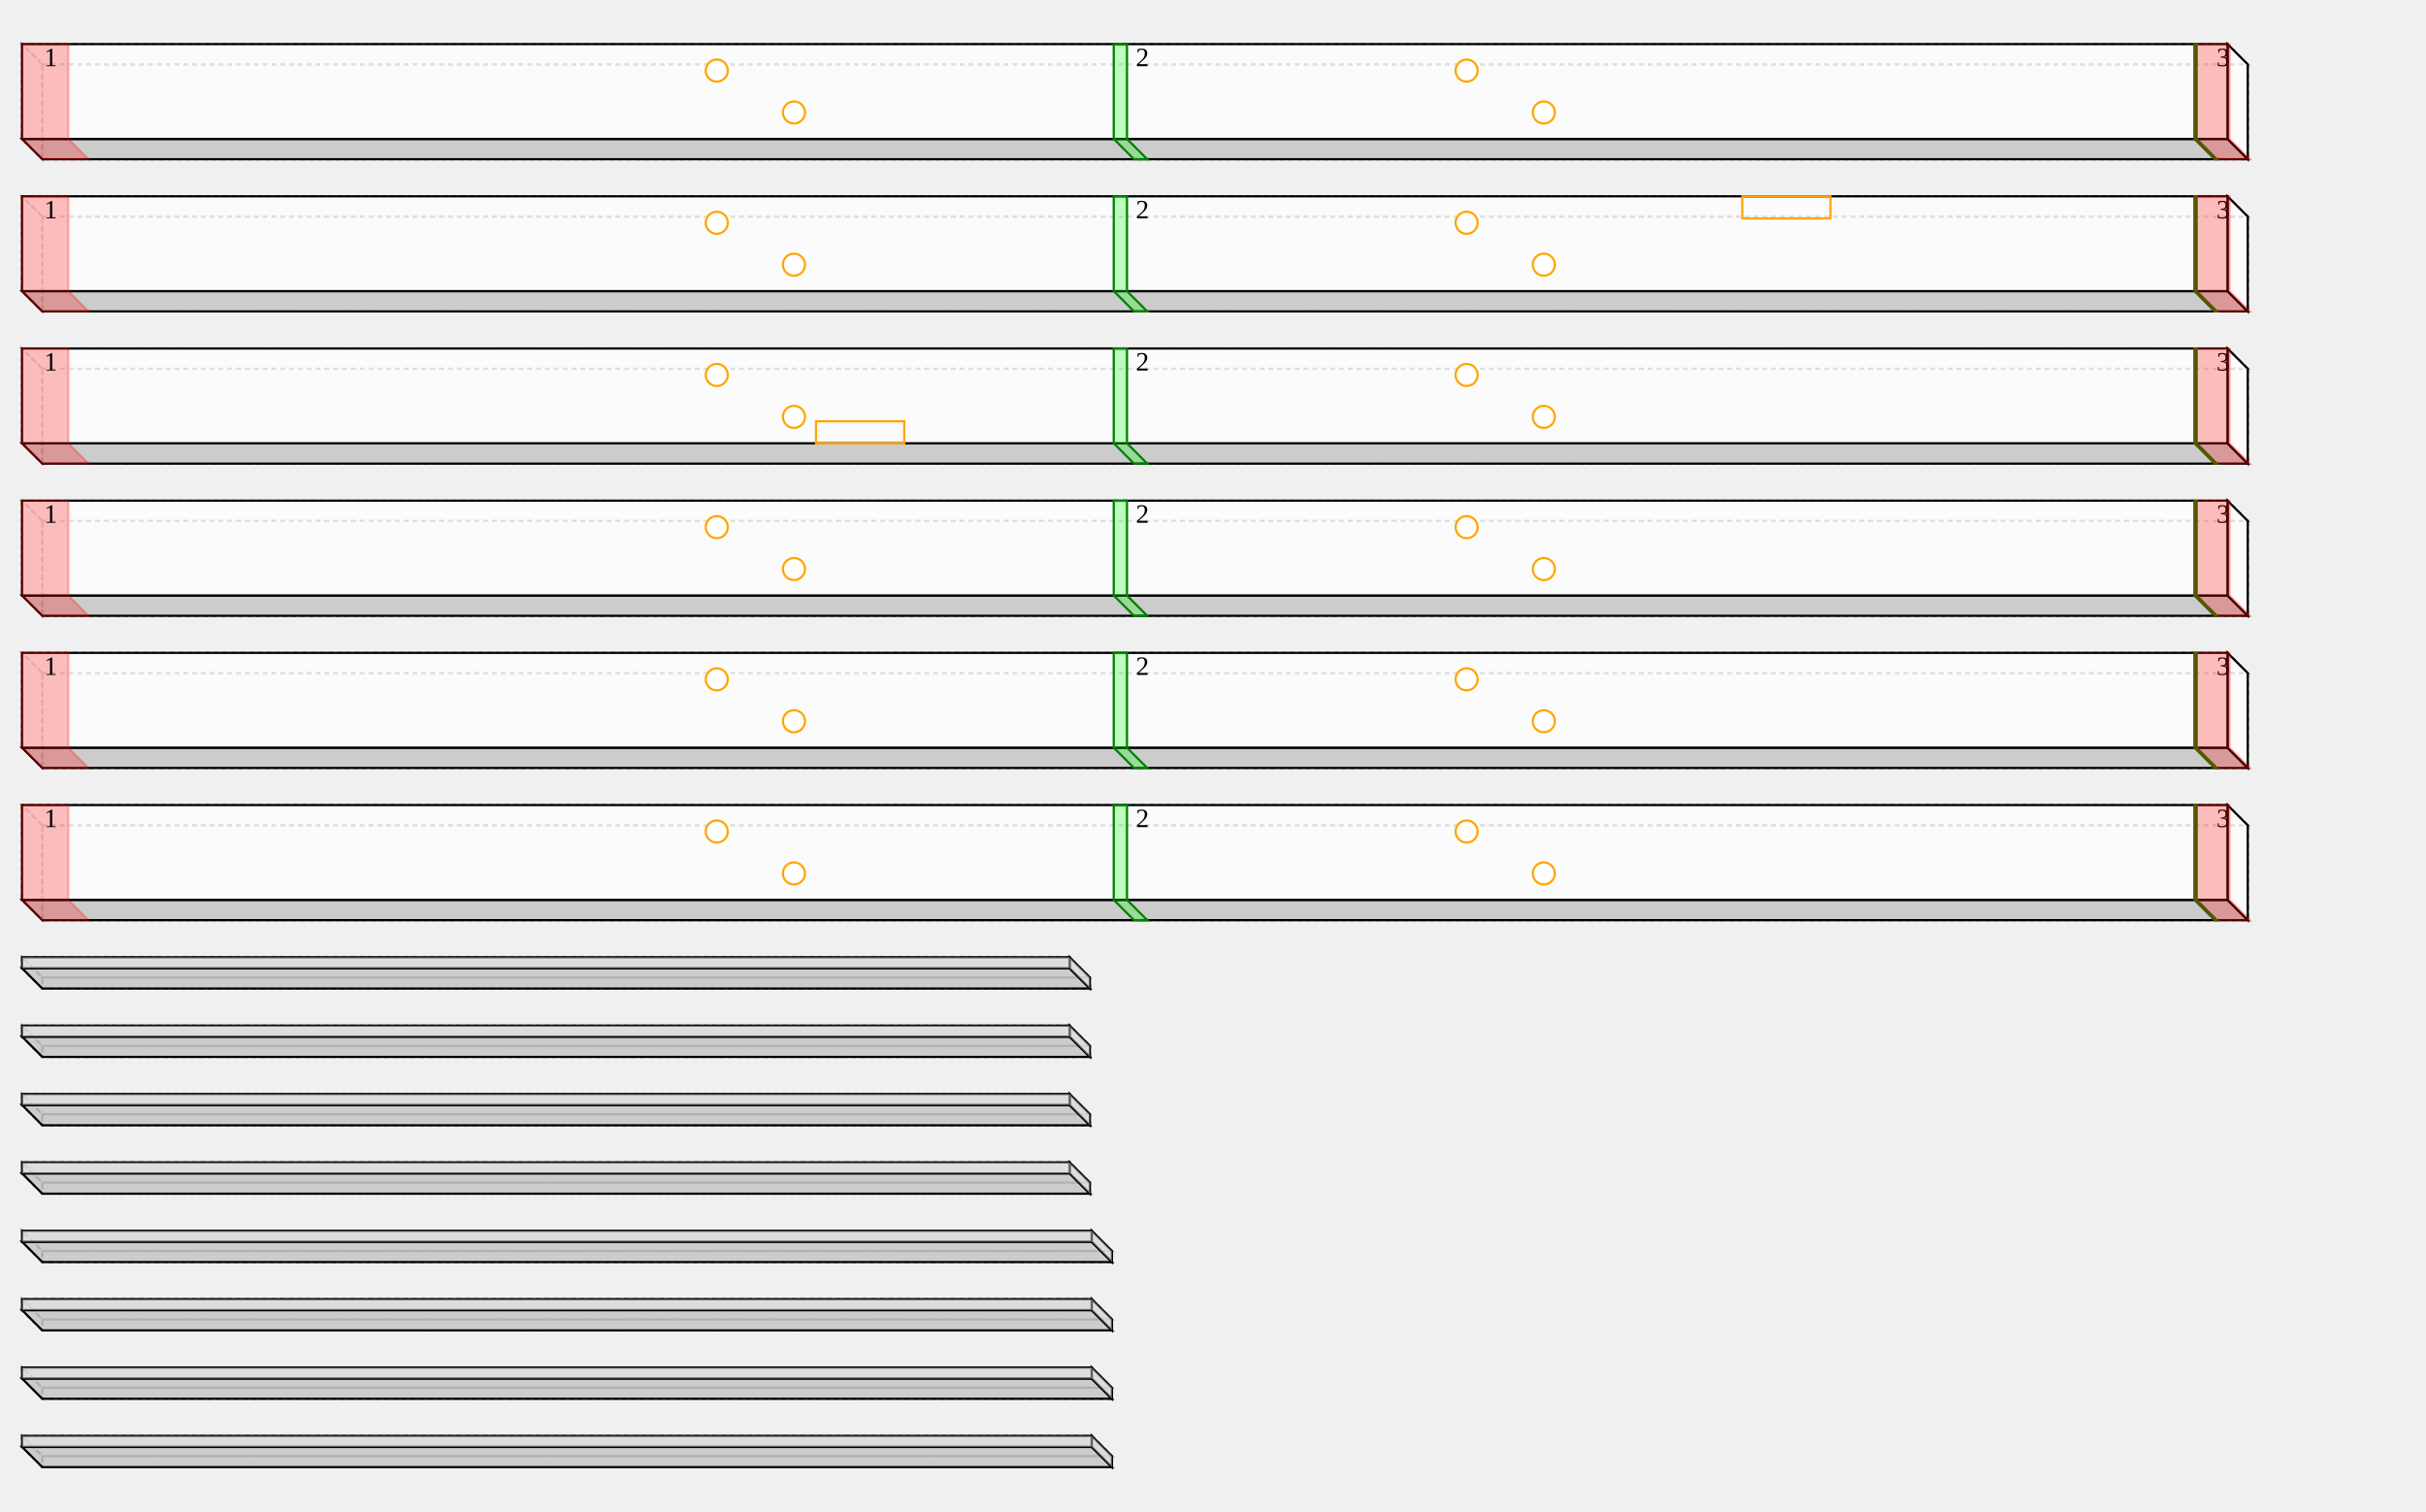
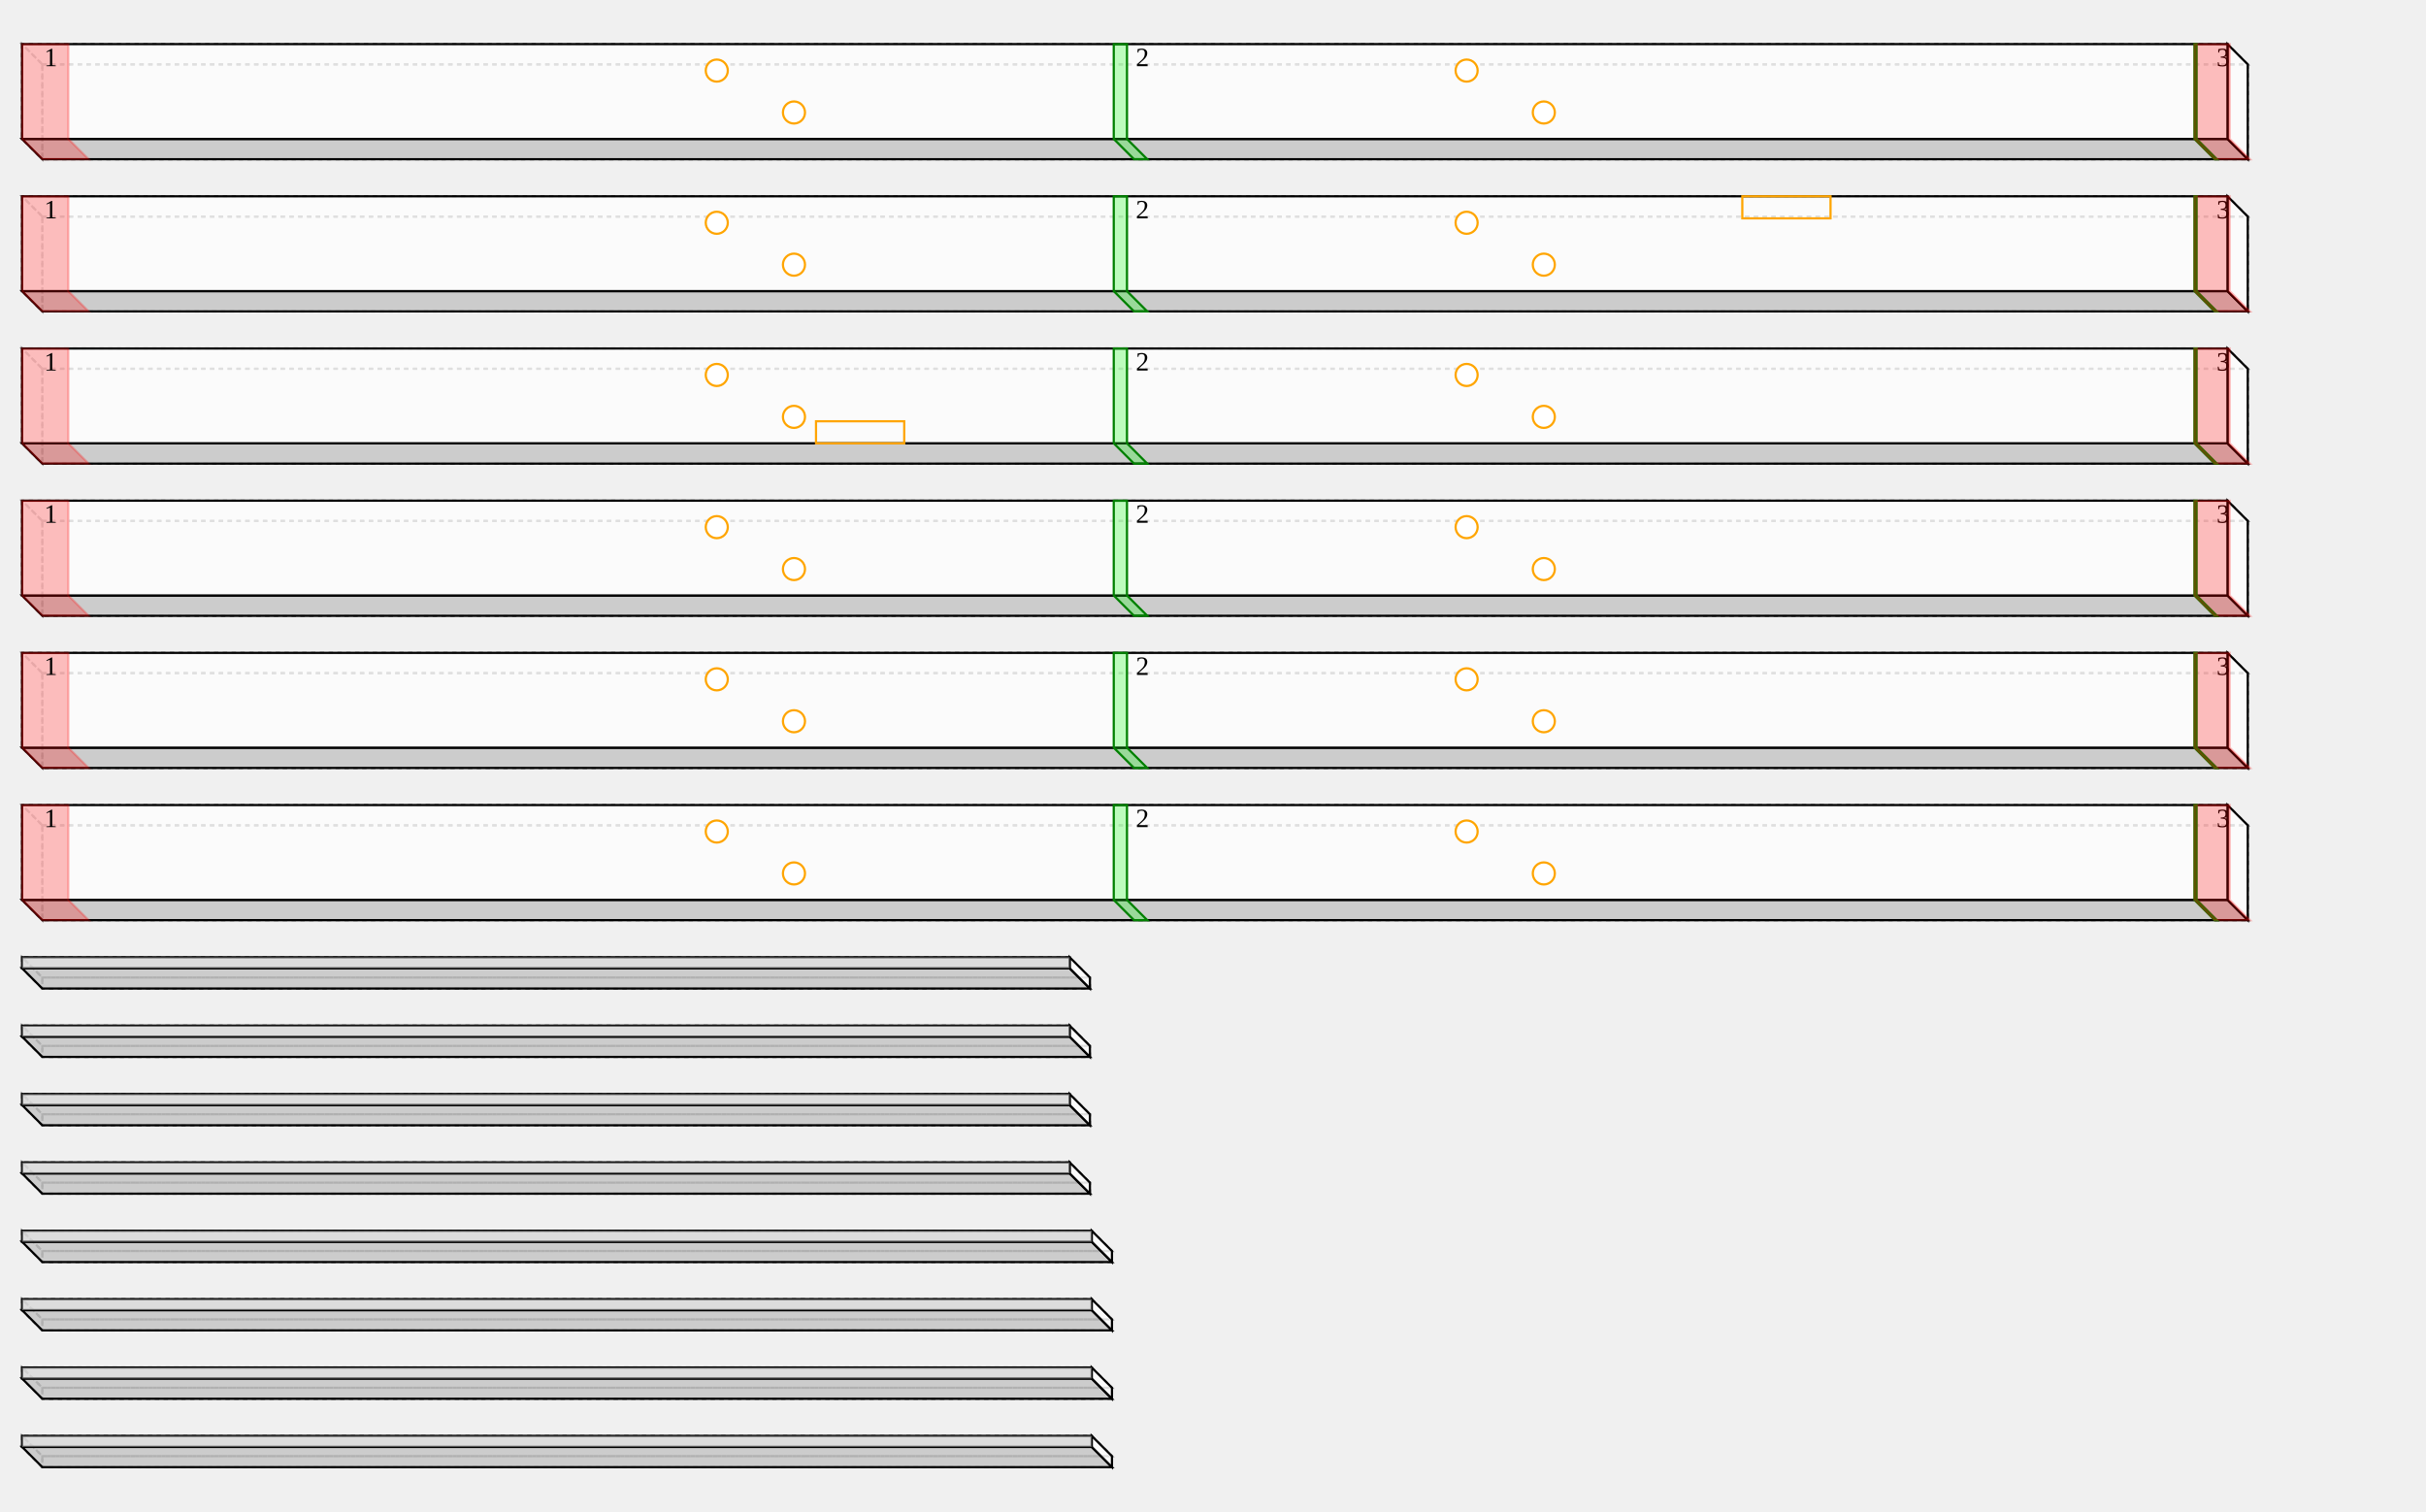
<svg xmlns="http://www.w3.org/2000/svg" width="1100" viewBox="0 0 1100 685.192">
  <polygon fill="none" stroke-width="1" stroke-dasharray="2" stroke="gray" points="19.192,29.192 19.192,72.192 1019.192,72.192 1019.192,29.192" />
  <polygon fill="none" stroke-width="1" stroke-dasharray="2" stroke="gray" points="10.0,20.0 10.0,63.0 19.192,72.192 19.192,29.192" />
  <polygon fill="none" stroke-width="1" stroke-dasharray="2" stroke="gray" points="19.192,29.192 1019.192,29.192 1010.0,20.0 10.0,20.0" />
  <polygon fill="rgba(192,192,192,0.75)" stroke-width="1" stroke-dasharray="" stroke="black" points="10.0,63.0 1010.0,63.0 1019.192,72.192 19.192,72.192" />
  <polygon fill="rgba(255,255,255,0.75)" stroke-width="1" stroke-dasharray="" stroke="black" points="1019.192,29.192 1019.192,72.192 1010.0,63.0 1010.0,20.0" />
  <polygon fill="rgba(255,255,255,0.75)" stroke-width="1" stroke-dasharray="" stroke="black" points="10.0,20.0 1010.0,20.0 1010.0,63.0 10.0,63.0" />
  <circle cx="325" cy="32" r="5" stroke="orange" fill="white" stroke-width="1" />
  <circle cx="360" cy="51" r="5" stroke="orange" fill="white" stroke-width="1" />
  <circle cx="665" cy="32" r="5" stroke="orange" fill="white" stroke-width="1" />
  <circle cx="700" cy="51" r="5" stroke="orange" fill="white" stroke-width="1" />
  <polygon fill="rgba(255,0,0,0.25)" stroke-width="1" stroke-dasharray="" stroke="rgba(255,0,0,0.25)" points="10.0,20.0 31.0,20.0 31.0,63.0 40.192,72.192 19.192,72.192 10.0,63.0" />
  <text style="" text-anchor="left" x="20" y="30" fill="black">1</text>
  <polygon fill="rgba(0,255,0,0.25)" stroke-width="1" stroke-dasharray="" stroke="green" points="505.0,20.0 511.0,20.0 511.0,63.0 520.192,72.192 514.192,72.192 505.0,63.0" />
  <text style="" text-anchor="left" x="515" y="30" fill="black">2</text>
  <polygon fill="rgba(0,255,0,0.25)" stroke-width="1" stroke-dasharray="" stroke="green" points="995.0,20.0 996.0,20.0 996.0,63.0 1005.192,72.192 1004.192,72.192 995.0,63.0" />
  <text style="" text-anchor="left" x="1005" y="30" fill="black">3</text>
  <polygon fill="rgba(255,0,0,0.25)" stroke-width="1" stroke-dasharray="" stroke="rgba(255,0,0,0.25)" points="995.0,20.0 1011.0,20.0 1011.0,63.0 1020.192,72.192 1004.192,72.192 995.0,63.0" />
  <polygon fill="none" stroke-width="1" stroke-dasharray="2" stroke="gray" points="19.192,98.192 19.192,141.192 1019.192,141.192 1019.192,98.192" />
  <polygon fill="none" stroke-width="1" stroke-dasharray="2" stroke="gray" points="10.0,89.0 10.0,132.0 19.192,141.192 19.192,98.192" />
  <polygon fill="none" stroke-width="1" stroke-dasharray="2" stroke="gray" points="19.192,98.192 1019.192,98.192 1010.0,89.0 10.0,89.0" />
  <polygon fill="rgba(192,192,192,0.75)" stroke-width="1" stroke-dasharray="" stroke="black" points="10.0,132.0 1010.0,132.0 1019.192,141.192 19.192,141.192" />
  <polygon fill="rgba(255,255,255,0.75)" stroke-width="1" stroke-dasharray="" stroke="black" points="1019.192,98.192 1019.192,141.192 1010.0,132.0 1010.0,89.0" />
  <polygon fill="rgba(255,255,255,0.75)" stroke-width="1" stroke-dasharray="" stroke="black" points="10.0,89.0 1010.0,89.0 1010.0,132.0 10.0,132.0" />
  <rect x="790" y="89" width="40" height="10" style="fill: none; stroke: orange; stroke-width: 1;" />
  <circle cx="325" cy="101" r="5" stroke="orange" fill="white" stroke-width="1" />
  <circle cx="360" cy="120" r="5" stroke="orange" fill="white" stroke-width="1" />
  <circle cx="665" cy="101" r="5" stroke="orange" fill="white" stroke-width="1" />
  <circle cx="700" cy="120" r="5" stroke="orange" fill="white" stroke-width="1" />
  <polygon fill="rgba(255,0,0,0.25)" stroke-width="1" stroke-dasharray="" stroke="rgba(255,0,0,0.25)" points="10.0,89.0 31.0,89.0 31.0,132.0 40.192,141.192 19.192,141.192 10.0,132.0" />
  <text style="" text-anchor="left" x="20" y="99" fill="black">1</text>
  <polygon fill="rgba(0,255,0,0.25)" stroke-width="1" stroke-dasharray="" stroke="green" points="505.0,89.0 511.0,89.0 511.0,132.0 520.192,141.192 514.192,141.192 505.0,132.0" />
  <text style="" text-anchor="left" x="515" y="99" fill="black">2</text>
  <polygon fill="rgba(0,255,0,0.25)" stroke-width="1" stroke-dasharray="" stroke="green" points="995.0,89.0 996.0,89.0 996.0,132.0 1005.192,141.192 1004.192,141.192 995.0,132.0" />
  <text style="" text-anchor="left" x="1005" y="99" fill="black">3</text>
  <polygon fill="rgba(255,0,0,0.25)" stroke-width="1" stroke-dasharray="" stroke="rgba(255,0,0,0.25)" points="995.0,89.0 1011.0,89.0 1011.0,132.0 1020.192,141.192 1004.192,141.192 995.0,132.0" />
  <polygon fill="none" stroke-width="1" stroke-dasharray="2" stroke="gray" points="19.192,167.192 19.192,210.192 1019.192,210.192 1019.192,167.192" />
  <polygon fill="none" stroke-width="1" stroke-dasharray="2" stroke="gray" points="10.0,158.0 10.0,201.0 19.192,210.192 19.192,167.192" />
  <polygon fill="none" stroke-width="1" stroke-dasharray="2" stroke="gray" points="19.192,167.192 1019.192,167.192 1010.0,158.0 10.0,158.0" />
  <polygon fill="rgba(192,192,192,0.75)" stroke-width="1" stroke-dasharray="" stroke="black" points="10.0,201.0 1010.0,201.0 1019.192,210.192 19.192,210.192" />
  <polygon fill="rgba(255,255,255,0.75)" stroke-width="1" stroke-dasharray="" stroke="black" points="1019.192,167.192 1019.192,210.192 1010.0,201.0 1010.0,158.0" />
  <polygon fill="rgba(255,255,255,0.75)" stroke-width="1" stroke-dasharray="" stroke="black" points="10.0,158.0 1010.0,158.0 1010.0,201.0 10.0,201.0" />
  <rect x="370" y="191" width="40" height="10" style="fill: none; stroke: orange; stroke-width: 1;" />
  <circle cx="325" cy="170" r="5" stroke="orange" fill="white" stroke-width="1" />
  <circle cx="360" cy="189" r="5" stroke="orange" fill="white" stroke-width="1" />
  <circle cx="665" cy="170" r="5" stroke="orange" fill="white" stroke-width="1" />
  <circle cx="700" cy="189" r="5" stroke="orange" fill="white" stroke-width="1" />
  <polygon fill="rgba(255,0,0,0.25)" stroke-width="1" stroke-dasharray="" stroke="rgba(255,0,0,0.25)" points="10.0,158.0 31.0,158.0 31.0,201.0 40.192,210.192 19.192,210.192 10.0,201.0" />
  <text style="" text-anchor="left" x="20" y="168" fill="black">1</text>
  <polygon fill="rgba(0,255,0,0.25)" stroke-width="1" stroke-dasharray="" stroke="green" points="505.0,158.0 511.0,158.0 511.0,201.0 520.192,210.192 514.192,210.192 505.0,201.0" />
  <text style="" text-anchor="left" x="515" y="168" fill="black">2</text>
  <polygon fill="rgba(0,255,0,0.25)" stroke-width="1" stroke-dasharray="" stroke="green" points="995.0,158.0 996.0,158.0 996.0,201.0 1005.192,210.192 1004.192,210.192 995.0,201.0" />
  <text style="" text-anchor="left" x="1005" y="168" fill="black">3</text>
  <polygon fill="rgba(255,0,0,0.25)" stroke-width="1" stroke-dasharray="" stroke="rgba(255,0,0,0.25)" points="995.0,158.0 1011.0,158.0 1011.0,201.0 1020.192,210.192 1004.192,210.192 995.0,201.0" />
  <polygon fill="none" stroke-width="1" stroke-dasharray="2" stroke="gray" points="19.192,236.192 19.192,279.192 1019.192,279.192 1019.192,236.192" />
  <polygon fill="none" stroke-width="1" stroke-dasharray="2" stroke="gray" points="10.0,227.0 10.0,270.0 19.192,279.192 19.192,236.192" />
  <polygon fill="none" stroke-width="1" stroke-dasharray="2" stroke="gray" points="19.192,236.192 1019.192,236.192 1010.0,227.0 10.0,227.0" />
  <polygon fill="rgba(192,192,192,0.75)" stroke-width="1" stroke-dasharray="" stroke="black" points="10.0,270.0 1010.0,270.0 1019.192,279.192 19.192,279.192" />
  <polygon fill="rgba(255,255,255,0.75)" stroke-width="1" stroke-dasharray="" stroke="black" points="1019.192,236.192 1019.192,279.192 1010.0,270.0 1010.0,227.0" />
  <polygon fill="rgba(255,255,255,0.75)" stroke-width="1" stroke-dasharray="" stroke="black" points="10.0,227.0 1010.0,227.0 1010.0,270.0 10.0,270.0" />
  <circle cx="325" cy="239" r="5" stroke="orange" fill="white" stroke-width="1" />
  <circle cx="360" cy="258" r="5" stroke="orange" fill="white" stroke-width="1" />
  <circle cx="665" cy="239" r="5" stroke="orange" fill="white" stroke-width="1" />
  <circle cx="700" cy="258" r="5" stroke="orange" fill="white" stroke-width="1" />
  <polygon fill="rgba(255,0,0,0.25)" stroke-width="1" stroke-dasharray="" stroke="rgba(255,0,0,0.25)" points="10.0,227.0 31.0,227.0 31.0,270.0 40.192,279.192 19.192,279.192 10.0,270.0" />
  <text style="" text-anchor="left" x="20" y="237" fill="black">1</text>
  <polygon fill="rgba(0,255,0,0.25)" stroke-width="1" stroke-dasharray="" stroke="green" points="505.0,227.0 511.0,227.0 511.0,270.0 520.192,279.192 514.192,279.192 505.0,270.0" />
  <text style="" text-anchor="left" x="515" y="237" fill="black">2</text>
  <polygon fill="rgba(0,255,0,0.25)" stroke-width="1" stroke-dasharray="" stroke="green" points="995.0,227.0 996.0,227.0 996.0,270.0 1005.192,279.192 1004.192,279.192 995.0,270.0" />
  <text style="" text-anchor="left" x="1005" y="237" fill="black">3</text>
  <polygon fill="rgba(255,0,0,0.25)" stroke-width="1" stroke-dasharray="" stroke="rgba(255,0,0,0.25)" points="995.0,227.0 1011.0,227.0 1011.0,270.0 1020.192,279.192 1004.192,279.192 995.0,270.0" />
  <polygon fill="none" stroke-width="1" stroke-dasharray="2" stroke="gray" points="19.192,305.192 19.192,348.192 1019.192,348.192 1019.192,305.192" />
  <polygon fill="none" stroke-width="1" stroke-dasharray="2" stroke="gray" points="10.0,296.0 10.0,339.0 19.192,348.192 19.192,305.192" />
  <polygon fill="none" stroke-width="1" stroke-dasharray="2" stroke="gray" points="19.192,305.192 1019.192,305.192 1010.0,296.0 10.0,296.0" />
  <polygon fill="rgba(192,192,192,0.75)" stroke-width="1" stroke-dasharray="" stroke="black" points="10.0,339.0 1010.0,339.0 1019.192,348.192 19.192,348.192" />
  <polygon fill="rgba(255,255,255,0.75)" stroke-width="1" stroke-dasharray="" stroke="black" points="1019.192,305.192 1019.192,348.192 1010.0,339.0 1010.0,296.0" />
  <polygon fill="rgba(255,255,255,0.75)" stroke-width="1" stroke-dasharray="" stroke="black" points="10.0,296.0 1010.0,296.0 1010.0,339.0 10.0,339.0" />
  <circle cx="325" cy="308" r="5" stroke="orange" fill="white" stroke-width="1" />
  <circle cx="360" cy="327" r="5" stroke="orange" fill="white" stroke-width="1" />
  <circle cx="665" cy="308" r="5" stroke="orange" fill="white" stroke-width="1" />
  <circle cx="700" cy="327" r="5" stroke="orange" fill="white" stroke-width="1" />
  <polygon fill="rgba(255,0,0,0.25)" stroke-width="1" stroke-dasharray="" stroke="rgba(255,0,0,0.25)" points="10.0,296.0 31.0,296.0 31.0,339.0 40.192,348.192 19.192,348.192 10.0,339.0" />
  <text style="" text-anchor="left" x="20" y="306" fill="black">1</text>
  <polygon fill="rgba(0,255,0,0.25)" stroke-width="1" stroke-dasharray="" stroke="green" points="505.0,296.0 511.0,296.0 511.0,339.0 520.192,348.192 514.192,348.192 505.0,339.0" />
  <text style="" text-anchor="left" x="515" y="306" fill="black">2</text>
  <polygon fill="rgba(0,255,0,0.25)" stroke-width="1" stroke-dasharray="" stroke="green" points="995.0,296.0 996.0,296.0 996.0,339.0 1005.192,348.192 1004.192,348.192 995.0,339.0" />
  <text style="" text-anchor="left" x="1005" y="306" fill="black">3</text>
  <polygon fill="rgba(255,0,0,0.25)" stroke-width="1" stroke-dasharray="" stroke="rgba(255,0,0,0.25)" points="995.0,296.0 1011.0,296.0 1011.0,339.0 1020.192,348.192 1004.192,348.192 995.0,339.0" />
  <polygon fill="none" stroke-width="1" stroke-dasharray="2" stroke="gray" points="19.192,374.192 19.192,417.192 1019.192,417.192 1019.192,374.192" />
  <polygon fill="none" stroke-width="1" stroke-dasharray="2" stroke="gray" points="10.0,365.0 10.0,408.0 19.192,417.192 19.192,374.192" />
  <polygon fill="none" stroke-width="1" stroke-dasharray="2" stroke="gray" points="19.192,374.192 1019.192,374.192 1010.0,365.0 10.0,365.0" />
  <polygon fill="rgba(192,192,192,0.75)" stroke-width="1" stroke-dasharray="" stroke="black" points="10.0,408.0 1010.0,408.0 1019.192,417.192 19.192,417.192" />
  <polygon fill="rgba(255,255,255,0.75)" stroke-width="1" stroke-dasharray="" stroke="black" points="1019.192,374.192 1019.192,417.192 1010.0,408.0 1010.0,365.0" />
  <polygon fill="rgba(255,255,255,0.75)" stroke-width="1" stroke-dasharray="" stroke="black" points="10.0,365.0 1010.0,365.0 1010.0,408.0 10.0,408.0" />
  <circle cx="325" cy="377" r="5" stroke="orange" fill="white" stroke-width="1" />
  <circle cx="360" cy="396" r="5" stroke="orange" fill="white" stroke-width="1" />
  <circle cx="665" cy="377" r="5" stroke="orange" fill="white" stroke-width="1" />
  <circle cx="700" cy="396" r="5" stroke="orange" fill="white" stroke-width="1" />
  <polygon fill="rgba(255,0,0,0.25)" stroke-width="1" stroke-dasharray="" stroke="rgba(255,0,0,0.25)" points="10.0,365.0 31.0,365.0 31.0,408.0 40.192,417.192 19.192,417.192 10.0,408.0" />
  <text style="" text-anchor="left" x="20" y="375" fill="black">1</text>
  <polygon fill="rgba(0,255,0,0.25)" stroke-width="1" stroke-dasharray="" stroke="green" points="505.0,365.0 511.0,365.0 511.0,408.0 520.192,417.192 514.192,417.192 505.0,408.0" />
  <text style="" text-anchor="left" x="515" y="375" fill="black">2</text>
  <polygon fill="rgba(0,255,0,0.25)" stroke-width="1" stroke-dasharray="" stroke="green" points="995.0,365.0 996.0,365.0 996.0,408.0 1005.192,417.192 1004.192,417.192 995.0,408.0" />
  <text style="" text-anchor="left" x="1005" y="375" fill="black">3</text>
  <polygon fill="rgba(255,0,0,0.25)" stroke-width="1" stroke-dasharray="" stroke="rgba(255,0,0,0.25)" points="995.0,365.0 1011.0,365.0 1011.0,408.0 1020.192,417.192 1004.192,417.192 995.0,408.0" />
  <polygon fill="none" stroke-width="1" stroke-dasharray="2" stroke="gray" points="19.192,443.192 19.192,448.192 494.192,448.192 494.192,443.192" />
  <polygon fill="none" stroke-width="1" stroke-dasharray="2" stroke="gray" points="10.0,434.0 10.0,439.0 19.192,448.192 19.192,443.192" />
  <polygon fill="none" stroke-width="1" stroke-dasharray="2" stroke="gray" points="19.192,443.192 494.192,443.192 485.0,434.0 10.0,434.0" />
  <polygon fill="rgba(192,192,192,0.75)" stroke-width="1" stroke-dasharray="" stroke="black" points="10.0,439.0 485.0,439.0 494.192,448.192 19.192,448.192" />
  <polygon fill="rgba(255,255,255,0.75)" stroke-width="1" stroke-dasharray="" stroke="black" points="494.192,443.192 494.192,448.192 485.0,439.0 485.0,434.0" />
  <polygon fill="rgba(255,255,255,0.75)" stroke-width="1" stroke-dasharray="" stroke="black" points="10.0,434.0 485.0,434.0 485.0,439.0 10.0,439.0" />
-   <polygon fill="rgba(192,192,192,0.5)" stroke-width="1" stroke-dasharray="" stroke="none" points="10.0,434.0 485.0,434.0 494.192,443.192 494.192,448.192 485.0,439.0 10.0,439.0" />
+   <polygon fill="rgba(192,192,192,0.5)" stroke-width="1" stroke-dasharray="" stroke="none" points="10.0,434.0 485.0,434.0 485.0,439.0 10.0,439.0" />
  <polygon fill="none" stroke-width="1" stroke-dasharray="2" stroke="gray" points="19.192,474.192 19.192,479.192 494.192,479.192 494.192,474.192" />
  <polygon fill="none" stroke-width="1" stroke-dasharray="2" stroke="gray" points="10.0,465.0 10.0,470.0 19.192,479.192 19.192,474.192" />
  <polygon fill="none" stroke-width="1" stroke-dasharray="2" stroke="gray" points="19.192,474.192 494.192,474.192 485.0,465.0 10.0,465.0" />
  <polygon fill="rgba(192,192,192,0.75)" stroke-width="1" stroke-dasharray="" stroke="black" points="10.0,470.0 485.0,470.0 494.192,479.192 19.192,479.192" />
  <polygon fill="rgba(255,255,255,0.75)" stroke-width="1" stroke-dasharray="" stroke="black" points="494.192,474.192 494.192,479.192 485.0,470.0 485.0,465.0" />
  <polygon fill="rgba(255,255,255,0.75)" stroke-width="1" stroke-dasharray="" stroke="black" points="10.0,465.0 485.0,465.0 485.0,470.0 10.0,470.0" />
-   <polygon fill="rgba(192,192,192,0.5)" stroke-width="1" stroke-dasharray="" stroke="none" points="10.0,465.0 485.0,465.0 494.192,474.192 494.192,479.192 485.0,470.0 10.0,470.0" />
+   <polygon fill="rgba(192,192,192,0.5)" stroke-width="1" stroke-dasharray="" stroke="none" points="10.0,465.0 485.0,465.0 485.0,470.0 10.0,470.0" />
  <polygon fill="none" stroke-width="1" stroke-dasharray="2" stroke="gray" points="19.192,505.192 19.192,510.192 494.192,510.192 494.192,505.192" />
  <polygon fill="none" stroke-width="1" stroke-dasharray="2" stroke="gray" points="10.0,496.0 10.0,501.0 19.192,510.192 19.192,505.192" />
  <polygon fill="none" stroke-width="1" stroke-dasharray="2" stroke="gray" points="19.192,505.192 494.192,505.192 485.0,496.0 10.0,496.0" />
  <polygon fill="rgba(192,192,192,0.75)" stroke-width="1" stroke-dasharray="" stroke="black" points="10.0,501.0 485.0,501.0 494.192,510.192 19.192,510.192" />
  <polygon fill="rgba(255,255,255,0.75)" stroke-width="1" stroke-dasharray="" stroke="black" points="494.192,505.192 494.192,510.192 485.0,501.0 485.0,496.0" />
  <polygon fill="rgba(255,255,255,0.75)" stroke-width="1" stroke-dasharray="" stroke="black" points="10.0,496.0 485.0,496.0 485.0,501.0 10.0,501.0" />
-   <polygon fill="rgba(192,192,192,0.5)" stroke-width="1" stroke-dasharray="" stroke="none" points="10.0,496.0 485.0,496.0 494.192,505.192 494.192,510.192 485.0,501.0 10.0,501.0" />
+   <polygon fill="rgba(192,192,192,0.5)" stroke-width="1" stroke-dasharray="" stroke="none" points="10.0,496.0 485.0,496.0 485.0,501.0 10.0,501.0" />
  <polygon fill="none" stroke-width="1" stroke-dasharray="2" stroke="gray" points="19.192,536.192 19.192,541.192 494.192,541.192 494.192,536.192" />
  <polygon fill="none" stroke-width="1" stroke-dasharray="2" stroke="gray" points="10.0,527.0 10.0,532.0 19.192,541.192 19.192,536.192" />
  <polygon fill="none" stroke-width="1" stroke-dasharray="2" stroke="gray" points="19.192,536.192 494.192,536.192 485.0,527.0 10.0,527.0" />
  <polygon fill="rgba(192,192,192,0.75)" stroke-width="1" stroke-dasharray="" stroke="black" points="10.0,532.0 485.0,532.0 494.192,541.192 19.192,541.192" />
  <polygon fill="rgba(255,255,255,0.75)" stroke-width="1" stroke-dasharray="" stroke="black" points="494.192,536.192 494.192,541.192 485.0,532.0 485.0,527.0" />
  <polygon fill="rgba(255,255,255,0.75)" stroke-width="1" stroke-dasharray="" stroke="black" points="10.0,527.0 485.0,527.0 485.0,532.0 10.0,532.0" />
-   <polygon fill="rgba(192,192,192,0.5)" stroke-width="1" stroke-dasharray="" stroke="none" points="10.0,527.0 485.0,527.0 494.192,536.192 494.192,541.192 485.0,532.0 10.0,532.0" />
+   <polygon fill="rgba(192,192,192,0.5)" stroke-width="1" stroke-dasharray="" stroke="none" points="10.0,527.0 485.0,527.0 485.0,532.0 10.0,532.0" />
  <polygon fill="none" stroke-width="1" stroke-dasharray="2" stroke="gray" points="19.192,567.192 19.192,572.192 504.192,572.192 504.192,567.192" />
  <polygon fill="none" stroke-width="1" stroke-dasharray="2" stroke="gray" points="10.0,558.0 10.0,563.0 19.192,572.192 19.192,567.192" />
  <polygon fill="none" stroke-width="1" stroke-dasharray="2" stroke="gray" points="19.192,567.192 504.192,567.192 495.0,558.0 10.0,558.0" />
  <polygon fill="rgba(192,192,192,0.75)" stroke-width="1" stroke-dasharray="" stroke="black" points="10.0,563.0 495.0,563.0 504.192,572.192 19.192,572.192" />
  <polygon fill="rgba(255,255,255,0.75)" stroke-width="1" stroke-dasharray="" stroke="black" points="504.192,567.192 504.192,572.192 495.0,563.0 495.0,558.0" />
  <polygon fill="rgba(255,255,255,0.75)" stroke-width="1" stroke-dasharray="" stroke="black" points="10.0,558.0 495.0,558.0 495.0,563.0 10.0,563.0" />
-   <polygon fill="rgba(192,192,192,0.5)" stroke-width="1" stroke-dasharray="" stroke="none" points="10.0,558.0 495.0,558.0 504.192,567.192 504.192,572.192 495.0,563.0 10.0,563.0" />
+   <polygon fill="rgba(192,192,192,0.5)" stroke-width="1" stroke-dasharray="" stroke="none" points="10.0,558.0 495.0,558.0 495.0,563.0 10.0,563.0" />
  <polygon fill="none" stroke-width="1" stroke-dasharray="2" stroke="gray" points="19.192,598.192 19.192,603.192 504.192,603.192 504.192,598.192" />
  <polygon fill="none" stroke-width="1" stroke-dasharray="2" stroke="gray" points="10.0,589.0 10.0,594.0 19.192,603.192 19.192,598.192" />
  <polygon fill="none" stroke-width="1" stroke-dasharray="2" stroke="gray" points="19.192,598.192 504.192,598.192 495.0,589.0 10.0,589.0" />
  <polygon fill="rgba(192,192,192,0.75)" stroke-width="1" stroke-dasharray="" stroke="black" points="10.0,594.0 495.0,594.0 504.192,603.192 19.192,603.192" />
  <polygon fill="rgba(255,255,255,0.75)" stroke-width="1" stroke-dasharray="" stroke="black" points="504.192,598.192 504.192,603.192 495.0,594.0 495.0,589.0" />
  <polygon fill="rgba(255,255,255,0.75)" stroke-width="1" stroke-dasharray="" stroke="black" points="10.0,589.0 495.0,589.0 495.0,594.0 10.0,594.0" />
-   <polygon fill="rgba(192,192,192,0.5)" stroke-width="1" stroke-dasharray="" stroke="none" points="10.0,589.0 495.0,589.0 504.192,598.192 504.192,603.192 495.0,594.0 10.0,594.0" />
+   <polygon fill="rgba(192,192,192,0.5)" stroke-width="1" stroke-dasharray="" stroke="none" points="10.0,589.0 495.0,589.0 495.0,594.0 10.0,594.0" />
  <polygon fill="none" stroke-width="1" stroke-dasharray="2" stroke="gray" points="19.192,629.192 19.192,634.192 504.192,634.192 504.192,629.192" />
  <polygon fill="none" stroke-width="1" stroke-dasharray="2" stroke="gray" points="10.0,620.0 10.0,625.0 19.192,634.192 19.192,629.192" />
  <polygon fill="none" stroke-width="1" stroke-dasharray="2" stroke="gray" points="19.192,629.192 504.192,629.192 495.0,620.0 10.0,620.0" />
  <polygon fill="rgba(192,192,192,0.75)" stroke-width="1" stroke-dasharray="" stroke="black" points="10.0,625.0 495.0,625.0 504.192,634.192 19.192,634.192" />
  <polygon fill="rgba(255,255,255,0.75)" stroke-width="1" stroke-dasharray="" stroke="black" points="504.192,629.192 504.192,634.192 495.0,625.0 495.0,620.0" />
  <polygon fill="rgba(255,255,255,0.75)" stroke-width="1" stroke-dasharray="" stroke="black" points="10.0,620.0 495.0,620.0 495.0,625.0 10.0,625.0" />
-   <polygon fill="rgba(192,192,192,0.5)" stroke-width="1" stroke-dasharray="" stroke="none" points="10.0,620.0 495.0,620.0 504.192,629.192 504.192,634.192 495.0,625.0 10.0,625.0" />
+   <polygon fill="rgba(192,192,192,0.5)" stroke-width="1" stroke-dasharray="" stroke="none" points="10.0,620.0 495.0,620.0 495.0,625.0 10.0,625.0" />
  <polygon fill="none" stroke-width="1" stroke-dasharray="2" stroke="gray" points="19.192,660.192 19.192,665.192 504.192,665.192 504.192,660.192" />
  <polygon fill="none" stroke-width="1" stroke-dasharray="2" stroke="gray" points="10.0,651.0 10.0,656.0 19.192,665.192 19.192,660.192" />
  <polygon fill="none" stroke-width="1" stroke-dasharray="2" stroke="gray" points="19.192,660.192 504.192,660.192 495.0,651.0 10.0,651.0" />
  <polygon fill="rgba(192,192,192,0.75)" stroke-width="1" stroke-dasharray="" stroke="black" points="10.0,656.0 495.0,656.0 504.192,665.192 19.192,665.192" />
  <polygon fill="rgba(255,255,255,0.75)" stroke-width="1" stroke-dasharray="" stroke="black" points="504.192,660.192 504.192,665.192 495.0,656.0 495.0,651.0" />
  <polygon fill="rgba(255,255,255,0.75)" stroke-width="1" stroke-dasharray="" stroke="black" points="10.0,651.0 495.0,651.0 495.0,656.0 10.0,656.0" />
-   <polygon fill="rgba(192,192,192,0.5)" stroke-width="1" stroke-dasharray="" stroke="none" points="10.0,651.0 495.0,651.0 504.192,660.192 504.192,665.192 495.0,656.0 10.0,656.0" />
+   <polygon fill="rgba(192,192,192,0.5)" stroke-width="1" stroke-dasharray="" stroke="none" points="10.0,651.0 495.0,651.0 495.0,656.0 10.0,656.0" />
</svg>
